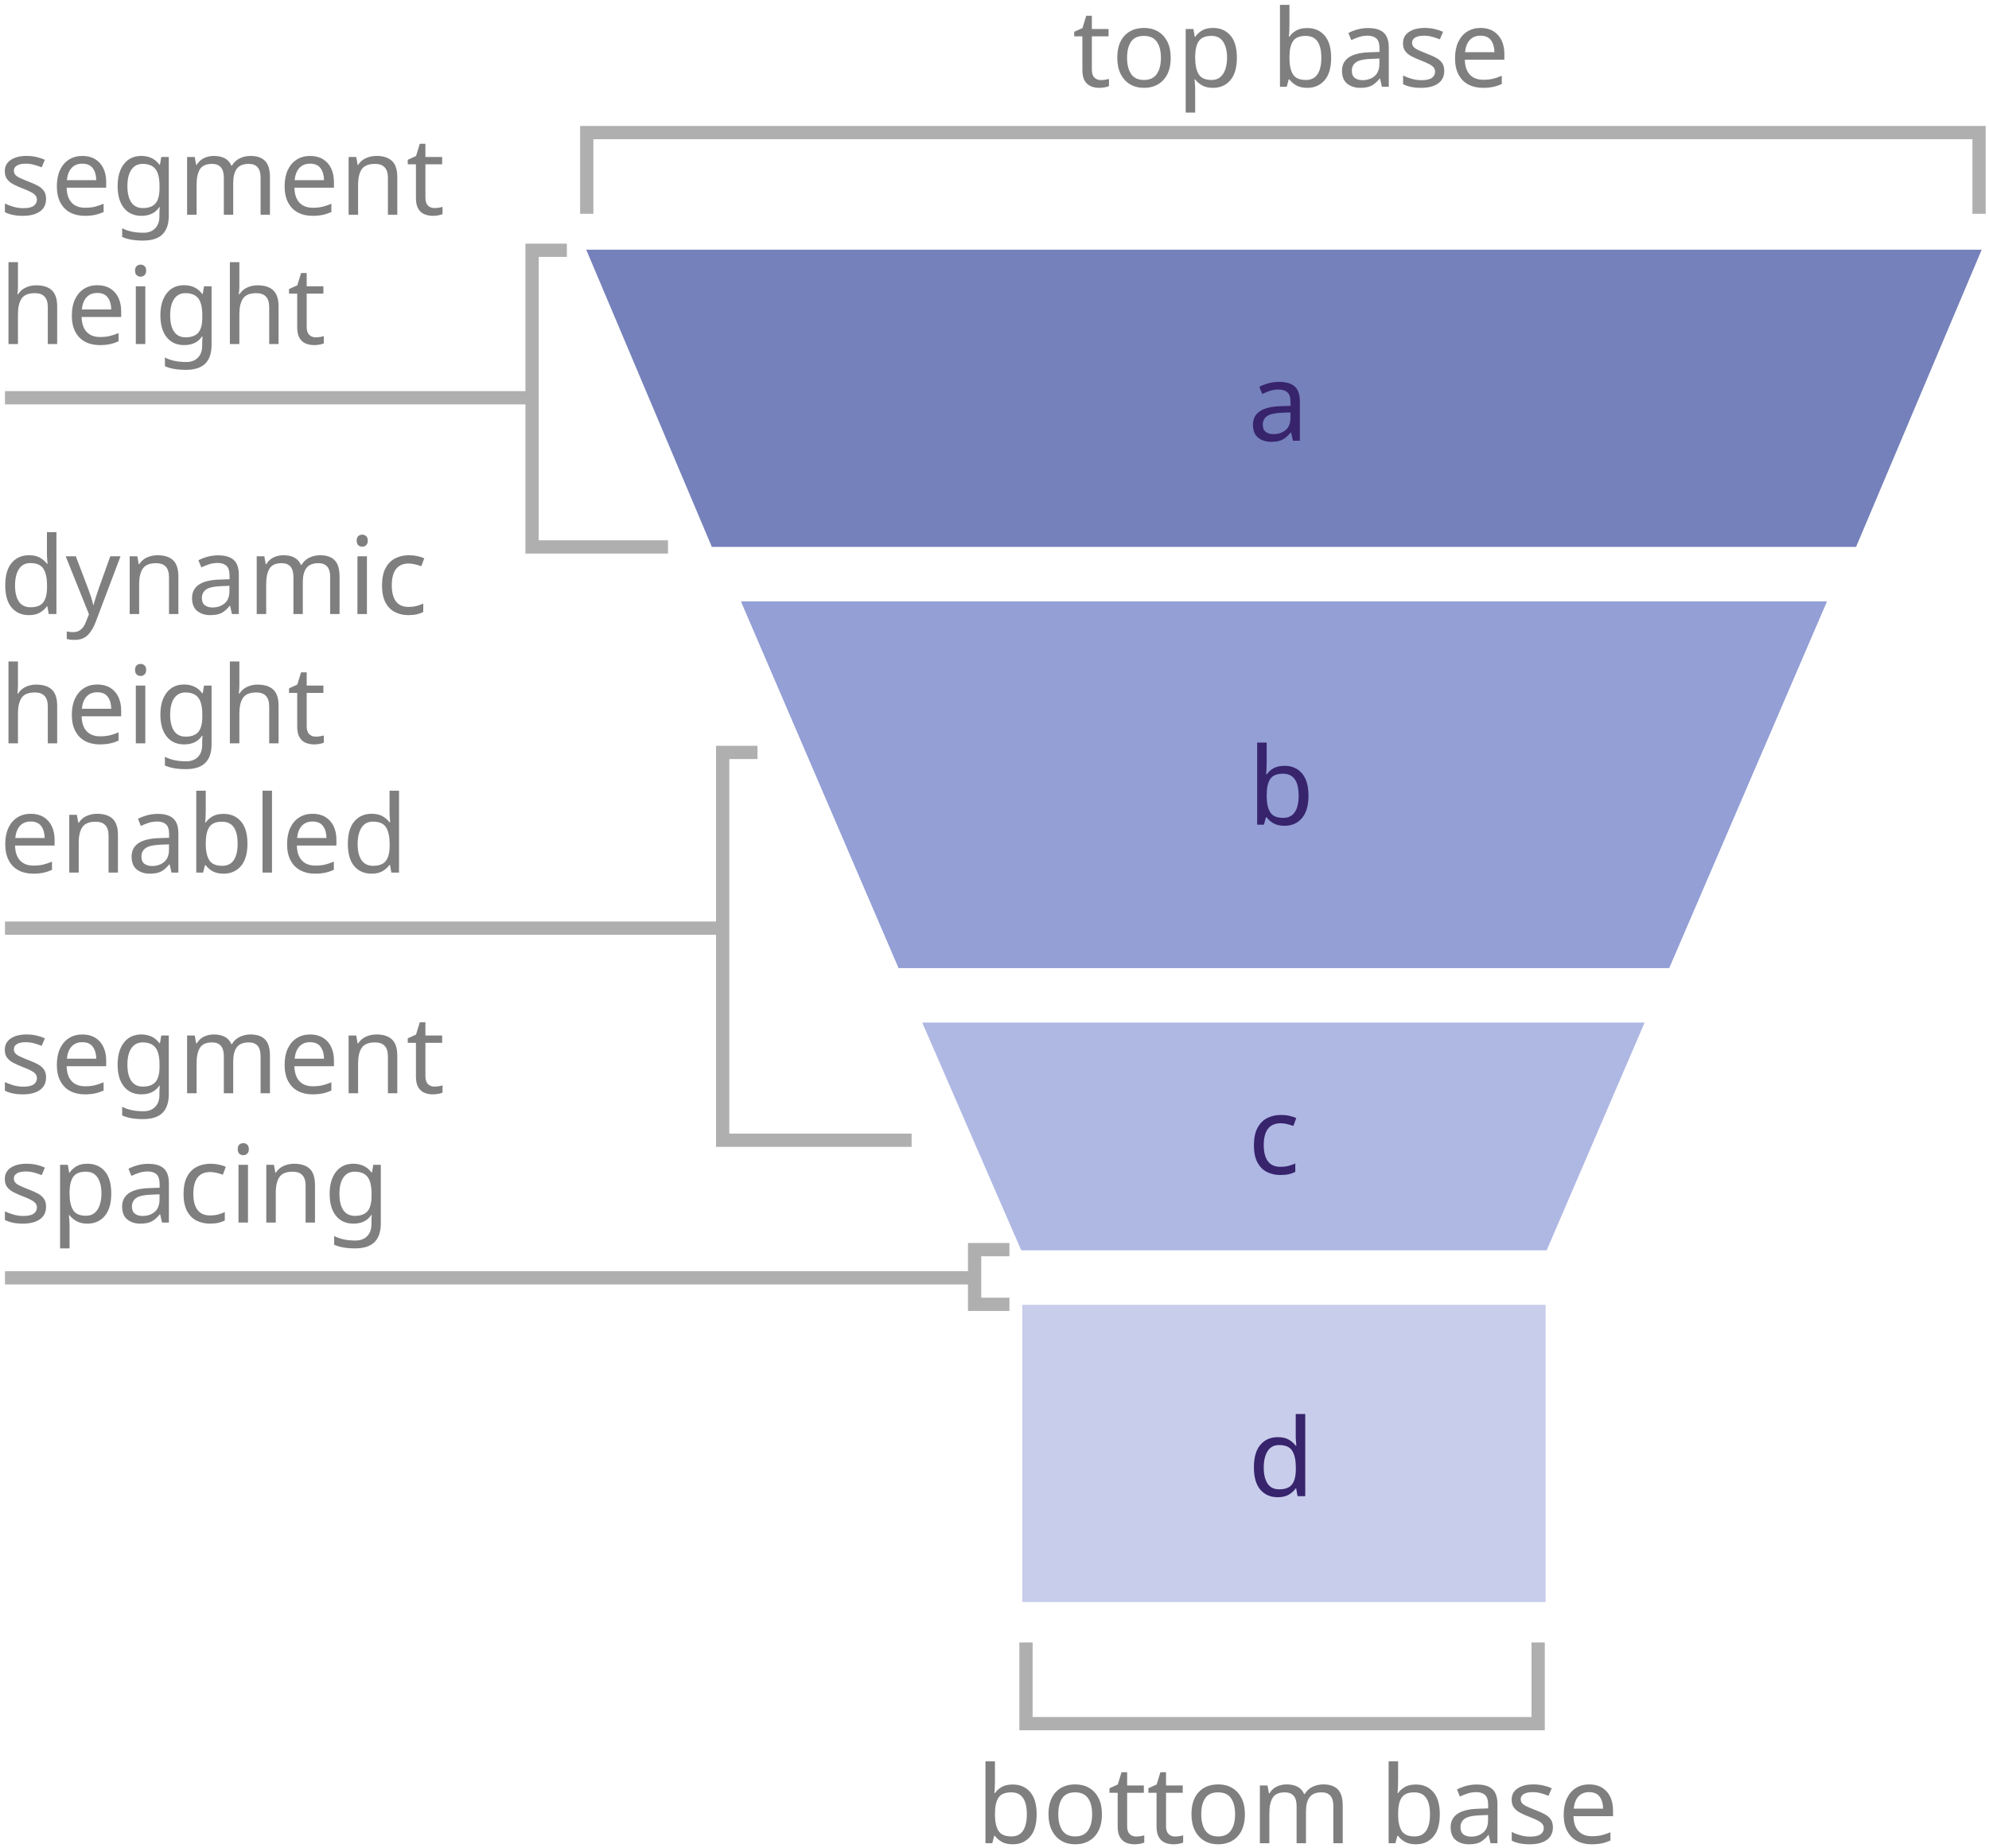
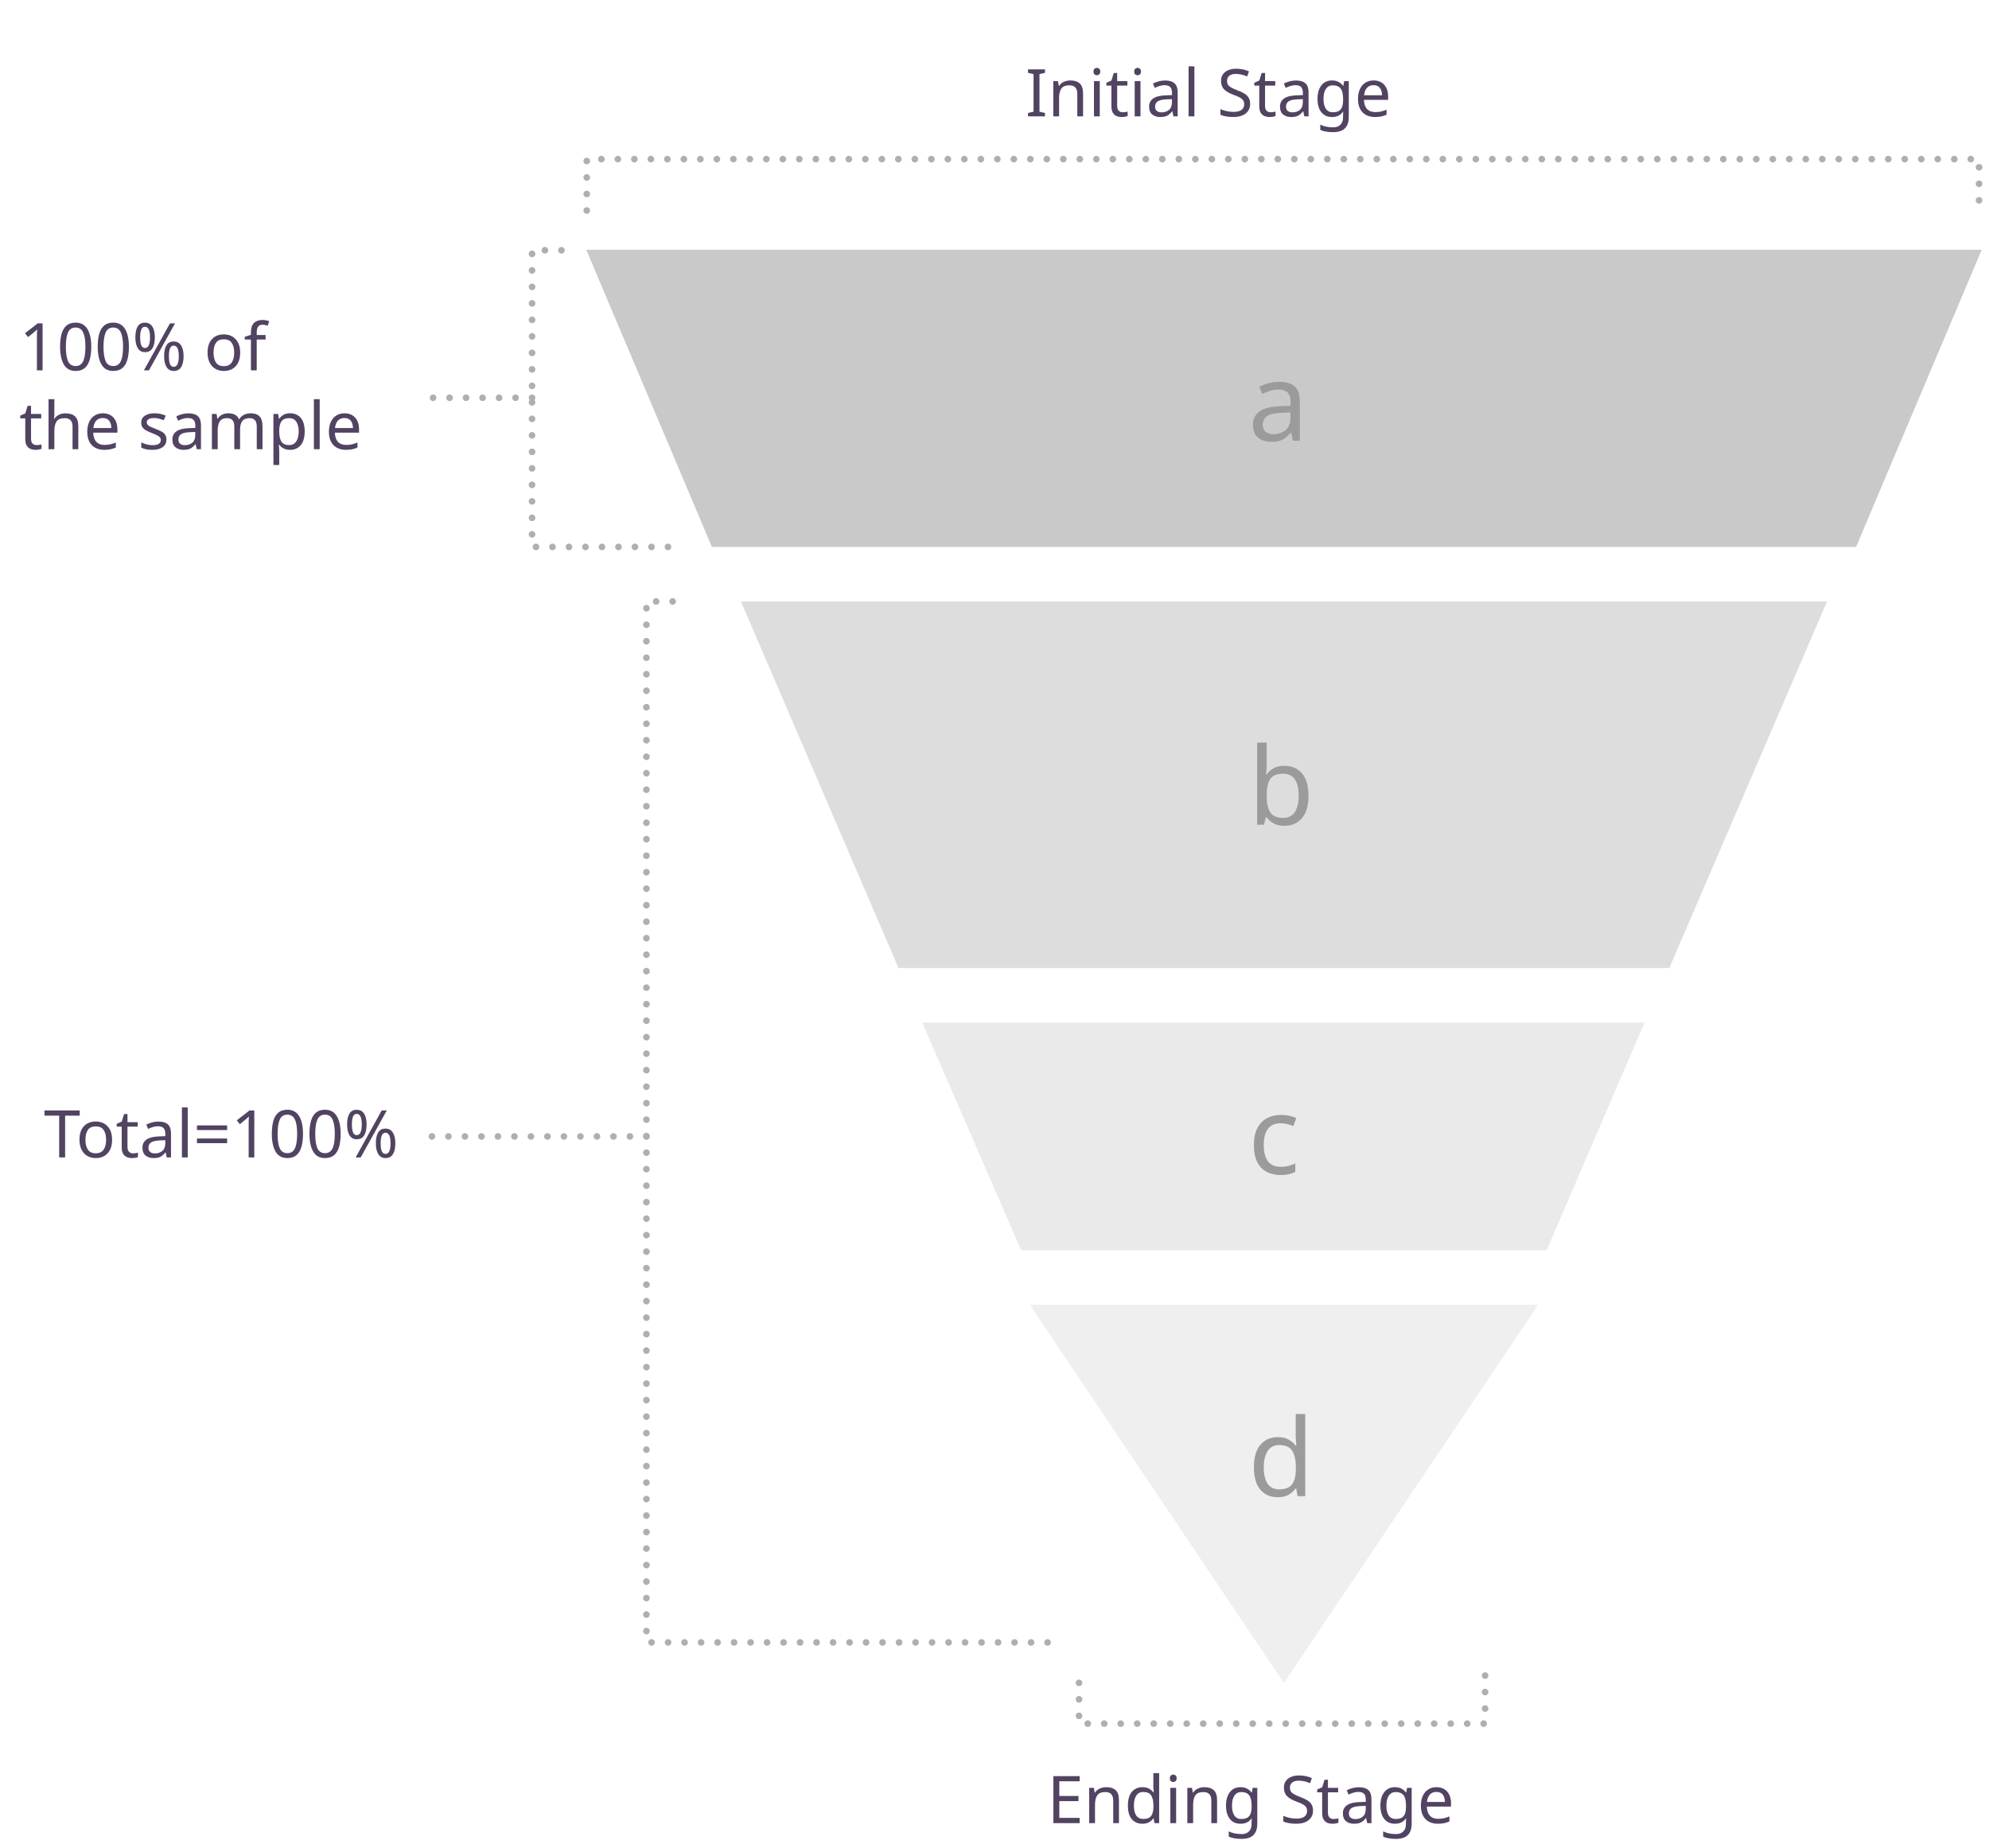
- <svg xmlns="http://www.w3.org/2000/svg" version="1.1" id="Layer_1" x="0px" y="0px" width="1200px" height="1115px" viewBox="0 0 1200 1115" enable-background="new 0 0 1200 1115" xml:space="preserve">
+ <svg xmlns="http://www.w3.org/2000/svg" version="1.1" id="Layer_1" x="0px" y="0px" viewBox="0 0 1200 1115" style="enable-background:new 0 0 1200 1115;" xml:space="preserve">
+   <style type="text/css">
+ 	.st0{fill:#C9C9C9;}
+ 	.st1{fill:#EFEFEF;}
+ 	.st2{fill:#DDDDDD;}
+ 	.st3{fill:#EAEAEA;}
+ 	.st4{fill:#514361;}
+ 	.st5{font-family:'RobotoMono-Regular';}
+ 	.st6{font-size:39.703px;}
+ 	.st7{fill:none;stroke:#AFAFAF;stroke-width:4;stroke-linecap:round;stroke-miterlimit:10;stroke-dasharray:0,9.954;}
+ 	.st8{fill:#9B9B9B;}
+ 	.st9{font-family:'Roboto-Medium';}
+ 	.st10{font-size:65.194px;}
+ </style>
  <g>
-     <polygon fill="#7581BA" points="353.69,150.672 429.475,329.996 1119.799,329.996 1195.583,150.672  " />
-     <rect x="616.782" y="787.302" fill="#C8CDEB" width="315.71" height="179.323" />
-     <polygon fill="#939FD5" points="542.103,584.116 1007.076,584.116 1102.256,362.882 447.018,362.882  " />
-     <polygon fill="#AFB8E3" points="616.13,754.415 933.143,754.415 992.224,617.002 556.398,617.002  " />
+     <polygon class="st0" points="353.7,150.7 429.5,330 1119.8,330 1195.6,150.7  " />
+     <polygon class="st1" points="621.3,787.3 928,787.3 774.6,1015.5  " />
+     <polygon class="st2" points="542.1,584.1 1007.1,584.1 1102.3,362.9 447,362.9  " />
+     <polygon class="st3" points="616.1,754.4 933.1,754.4 992.2,617 556.4,617  " />
    <g>
-       <text transform="matrix(1 0 0 1 -0.4141 370.498)">
-         <tspan x="0" y="0" fill="#7F7F7F" font-family="'Roboto-Regular'" font-size="65px">dynamic</tspan>
-         <tspan x="0" y="78" fill="#7F7F7F" font-family="'Roboto-Regular'" font-size="65px">height</tspan>
-         <tspan x="0" y="156" fill="#7F7F7F" font-family="'Roboto-Regular'" font-size="65px">enabled</tspan>
-       </text>
+       <g>
+         <text transform="matrix(1 0 0 1 26.4585 698.3668)" class="st4 st5 st6">Total=100%</text>
+       </g>
    </g>
    <g>
-       <text transform="matrix(1 0 0 1 -0.4141 129.5703)">
-         <tspan x="0" y="0" fill="#7F7F7F" font-family="'Roboto-Regular'" font-size="65px">segment</tspan>
-         <tspan x="0" y="78" fill="#7F7F7F" font-family="'Roboto-Regular'" font-size="65px">height</tspan>
-       </text>
+       <g>
+         <text transform="matrix(1 0 0 1 11.5859 223.4392)">
+           <tspan x="0" y="0" class="st4 st5 st6">100% of </tspan>
+           <tspan x="0" y="47.6" class="st4 st5 st6">the sample</tspan>
+         </text>
+       </g>
    </g>
    <g>
-       <text transform="matrix(1 0 0 1 647.0332 52.3457)" fill="#7F7F7F" font-family="'Roboto-Regular'" font-size="65px">top base</text>
+       <g>
+         <text transform="matrix(1 0 0 1 618.6348 70.2146)" class="st4 st5 st6">Initial Stage</text>
+       </g>
    </g>
    <g>
-       <text transform="matrix(1 0 0 1 589.0215 1112.148)" fill="#7F7F7F" font-family="'Roboto-Regular'" font-size="65px">bottom base</text>
+       <g>
+         <text transform="matrix(1 0 0 1 631.6843 1100.017)" class="st4 st5 st6">Ending Stage</text>
+       </g>
+     </g>
+     <polyline class="st7" points="354,127 354,96 1194,96 1194,127  " />
+     <polyline class="st7" points="896,1011 896,1040 651,1040 651,1011  " />
+     <polyline class="st7" points="403,330 321,330 321,151 342,151  " />
+     <polyline class="st7" points="632,991 390,991 390,362.9 411,362.9  " />
+     <line class="st7" x1="390" y1="685.7" x2="258" y2="685.7" />
+     <line class="st7" x1="321" y1="240" x2="258" y2="240" />
+     <g>
+       <text transform="matrix(1 0 0 1 752.9258 265.9316)" class="st8 st9 st10">a</text>
    </g>
    <g>
-       <text transform="matrix(1 0 0 1 -0.4141 659.6523)">
-         <tspan x="0" y="0" fill="#7F7F7F" font-family="'Roboto-Regular'" font-size="65px">segment</tspan>
-         <tspan x="0" y="78" fill="#7F7F7F" font-family="'Roboto-Regular'" font-size="65px">spacing</tspan>
-       </text>
-     </g>
-     <polyline fill="none" stroke="#AFAFAF" stroke-width="8" stroke-miterlimit="10" points="354,129 354,80 1194,80 1194,129  " />
-     <polyline fill="none" stroke="#AFAFAF" stroke-width="8" stroke-miterlimit="10" points="928,991 928,1040 619,1040 619,991  " />
-     <polyline fill="none" stroke="#AFAFAF" stroke-width="8" stroke-miterlimit="10" points="609,787 588,787 588,754 609,754  " />
-     <polyline fill="none" stroke="#AFAFAF" stroke-width="8" stroke-miterlimit="10" points="403,330 321,330 321,151 342,151  " />
-     <polyline fill="none" stroke="#AFAFAF" stroke-width="8" stroke-miterlimit="10" points="550,688 436,688 436,454 457,454  " />
-     <line fill="none" stroke="#AFAFAF" stroke-width="8" stroke-miterlimit="10" x1="588" y1="771" x2="3" y2="771" />
-     <line fill="none" stroke="#AFAFAF" stroke-width="8" stroke-miterlimit="10" x1="436" y1="560" x2="3" y2="560" />
-     <line fill="none" stroke="#AFAFAF" stroke-width="8" stroke-miterlimit="10" x1="321" y1="240" x2="3" y2="240" />
-     <g>
-       <text transform="matrix(1 0 0 1 752.9258 265.9316)" fill="#37246D" font-family="'Roboto-Medium'" font-size="65.194px">a</text>
+       <text transform="matrix(1 0 0 1 752.9258 497.6035)" class="st8 st9 st10">b</text>
    </g>
    <g>
-       <text transform="matrix(1 0 0 1 752.9258 497.6035)" fill="#37246D" font-family="'Roboto-Medium'" font-size="65.194px">b</text>
+       <text transform="matrix(1 0 0 1 752.9258 708.3203)" class="st8 st9 st10">c</text>
    </g>
    <g>
-       <text transform="matrix(1 0 0 1 752.9258 708.3203)" fill="#37246D" font-family="'Roboto-Medium'" font-size="65.194px">c</text>
-     </g>
-     <g>
-       <text transform="matrix(1 0 0 1 752.9258 902.7383)" fill="#37246D" font-family="'Roboto-Medium'" font-size="65.194px">d</text>
+       <text transform="matrix(1 0 0 1 752.9258 902.7383)" class="st8 st9 st10">d</text>
    </g>
  </g>
</svg>
